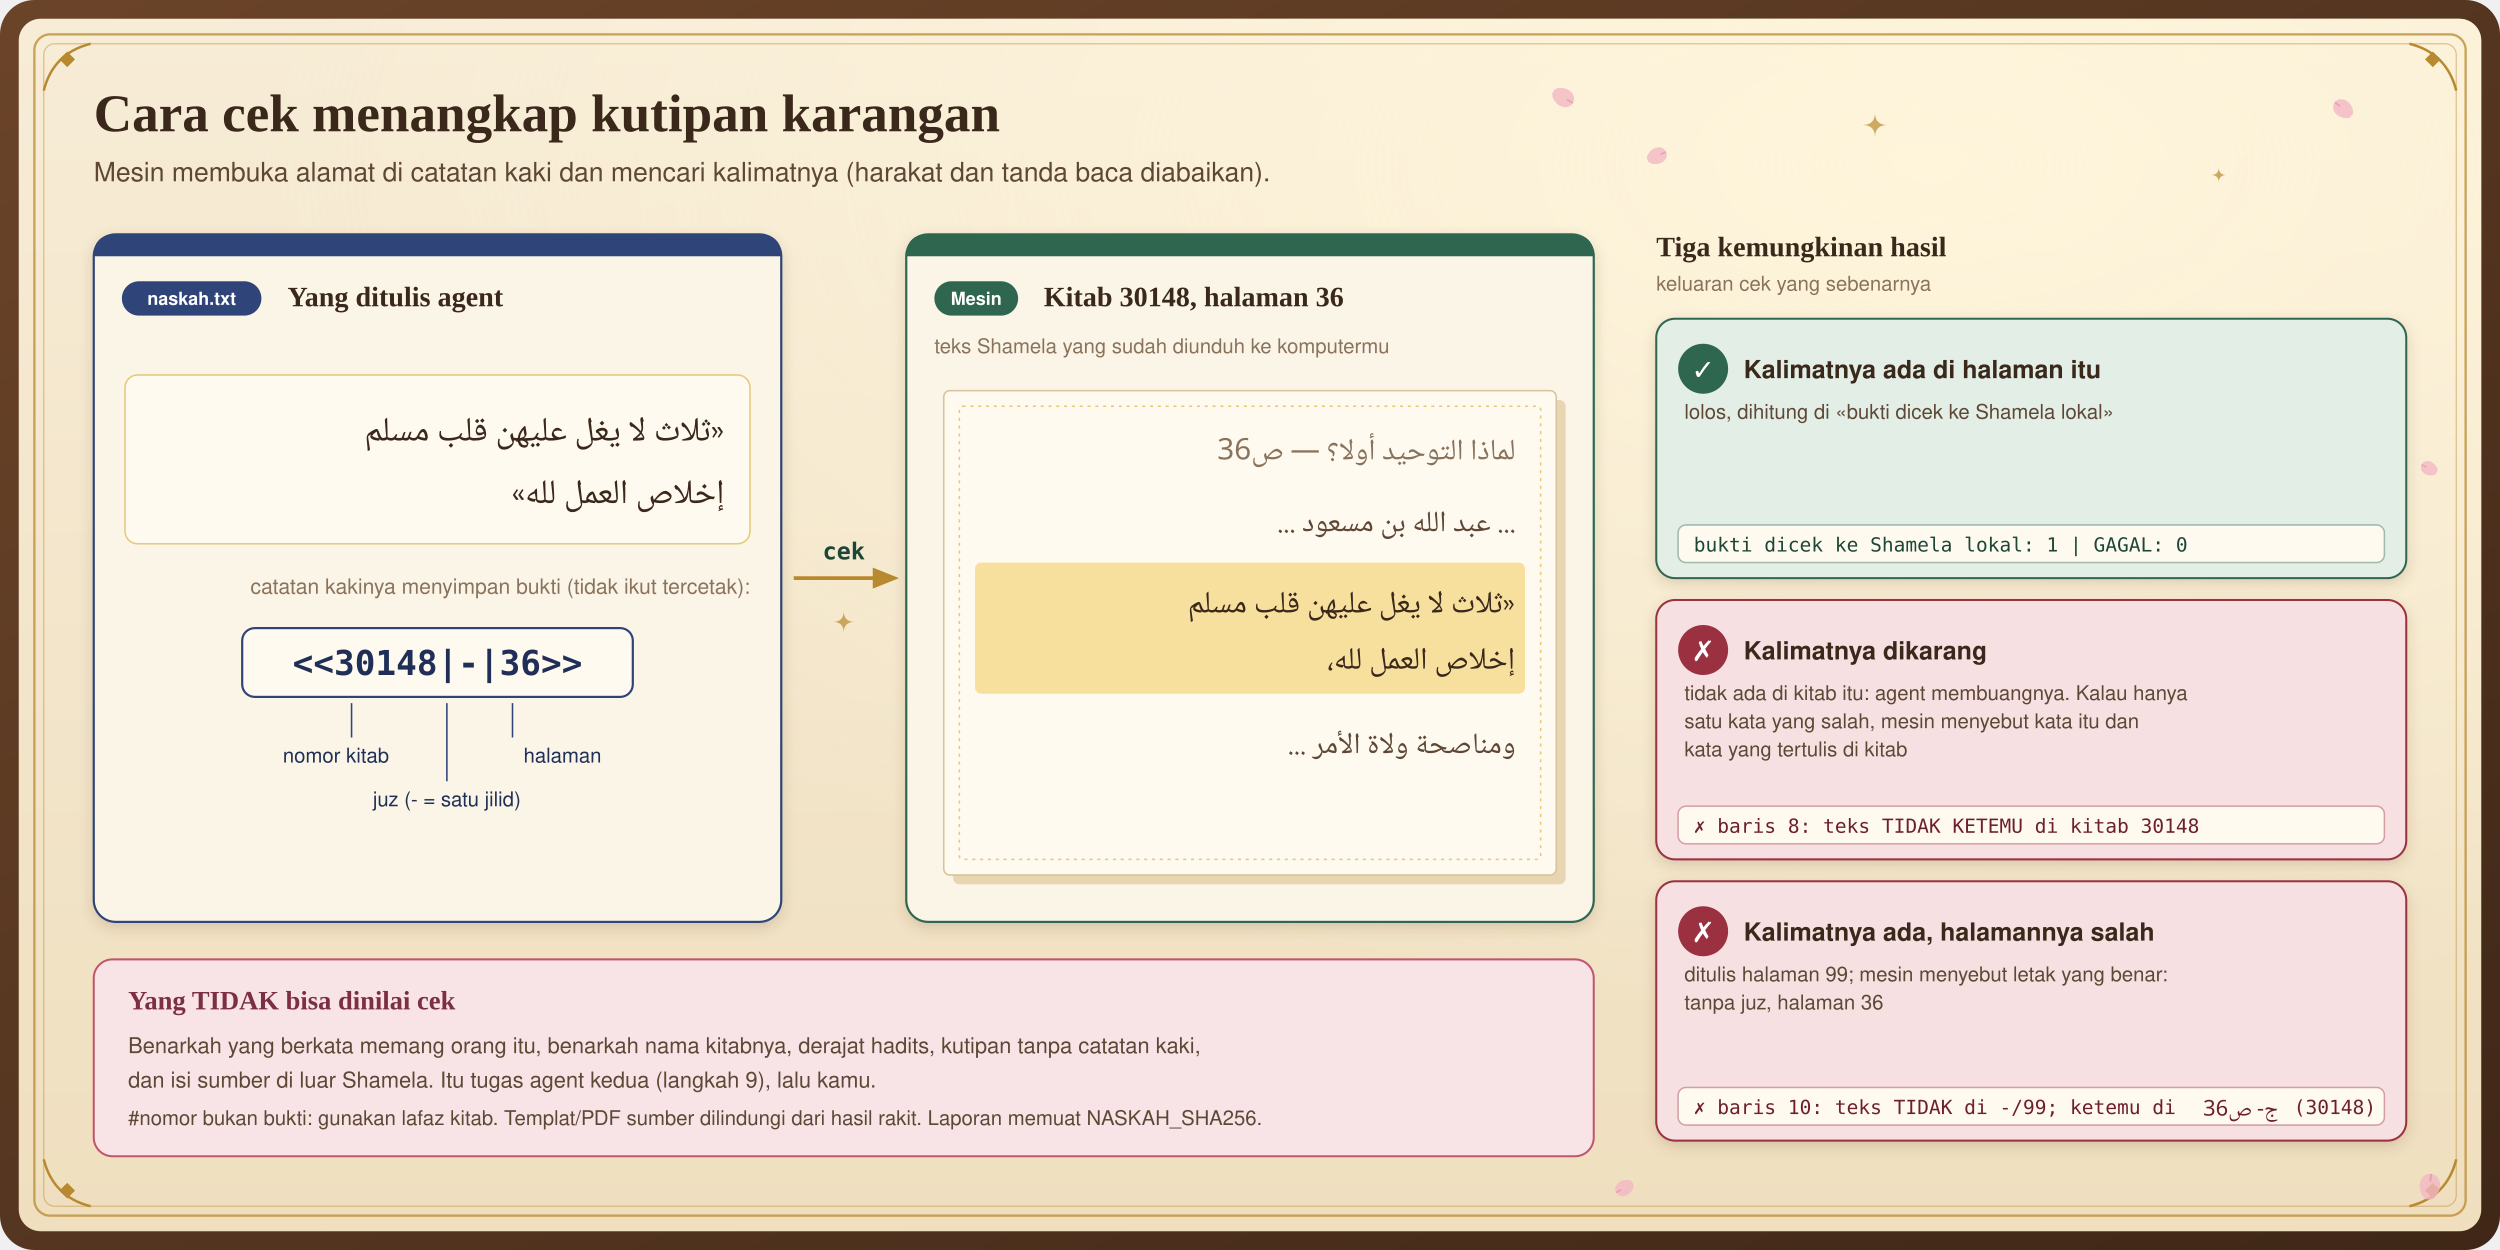
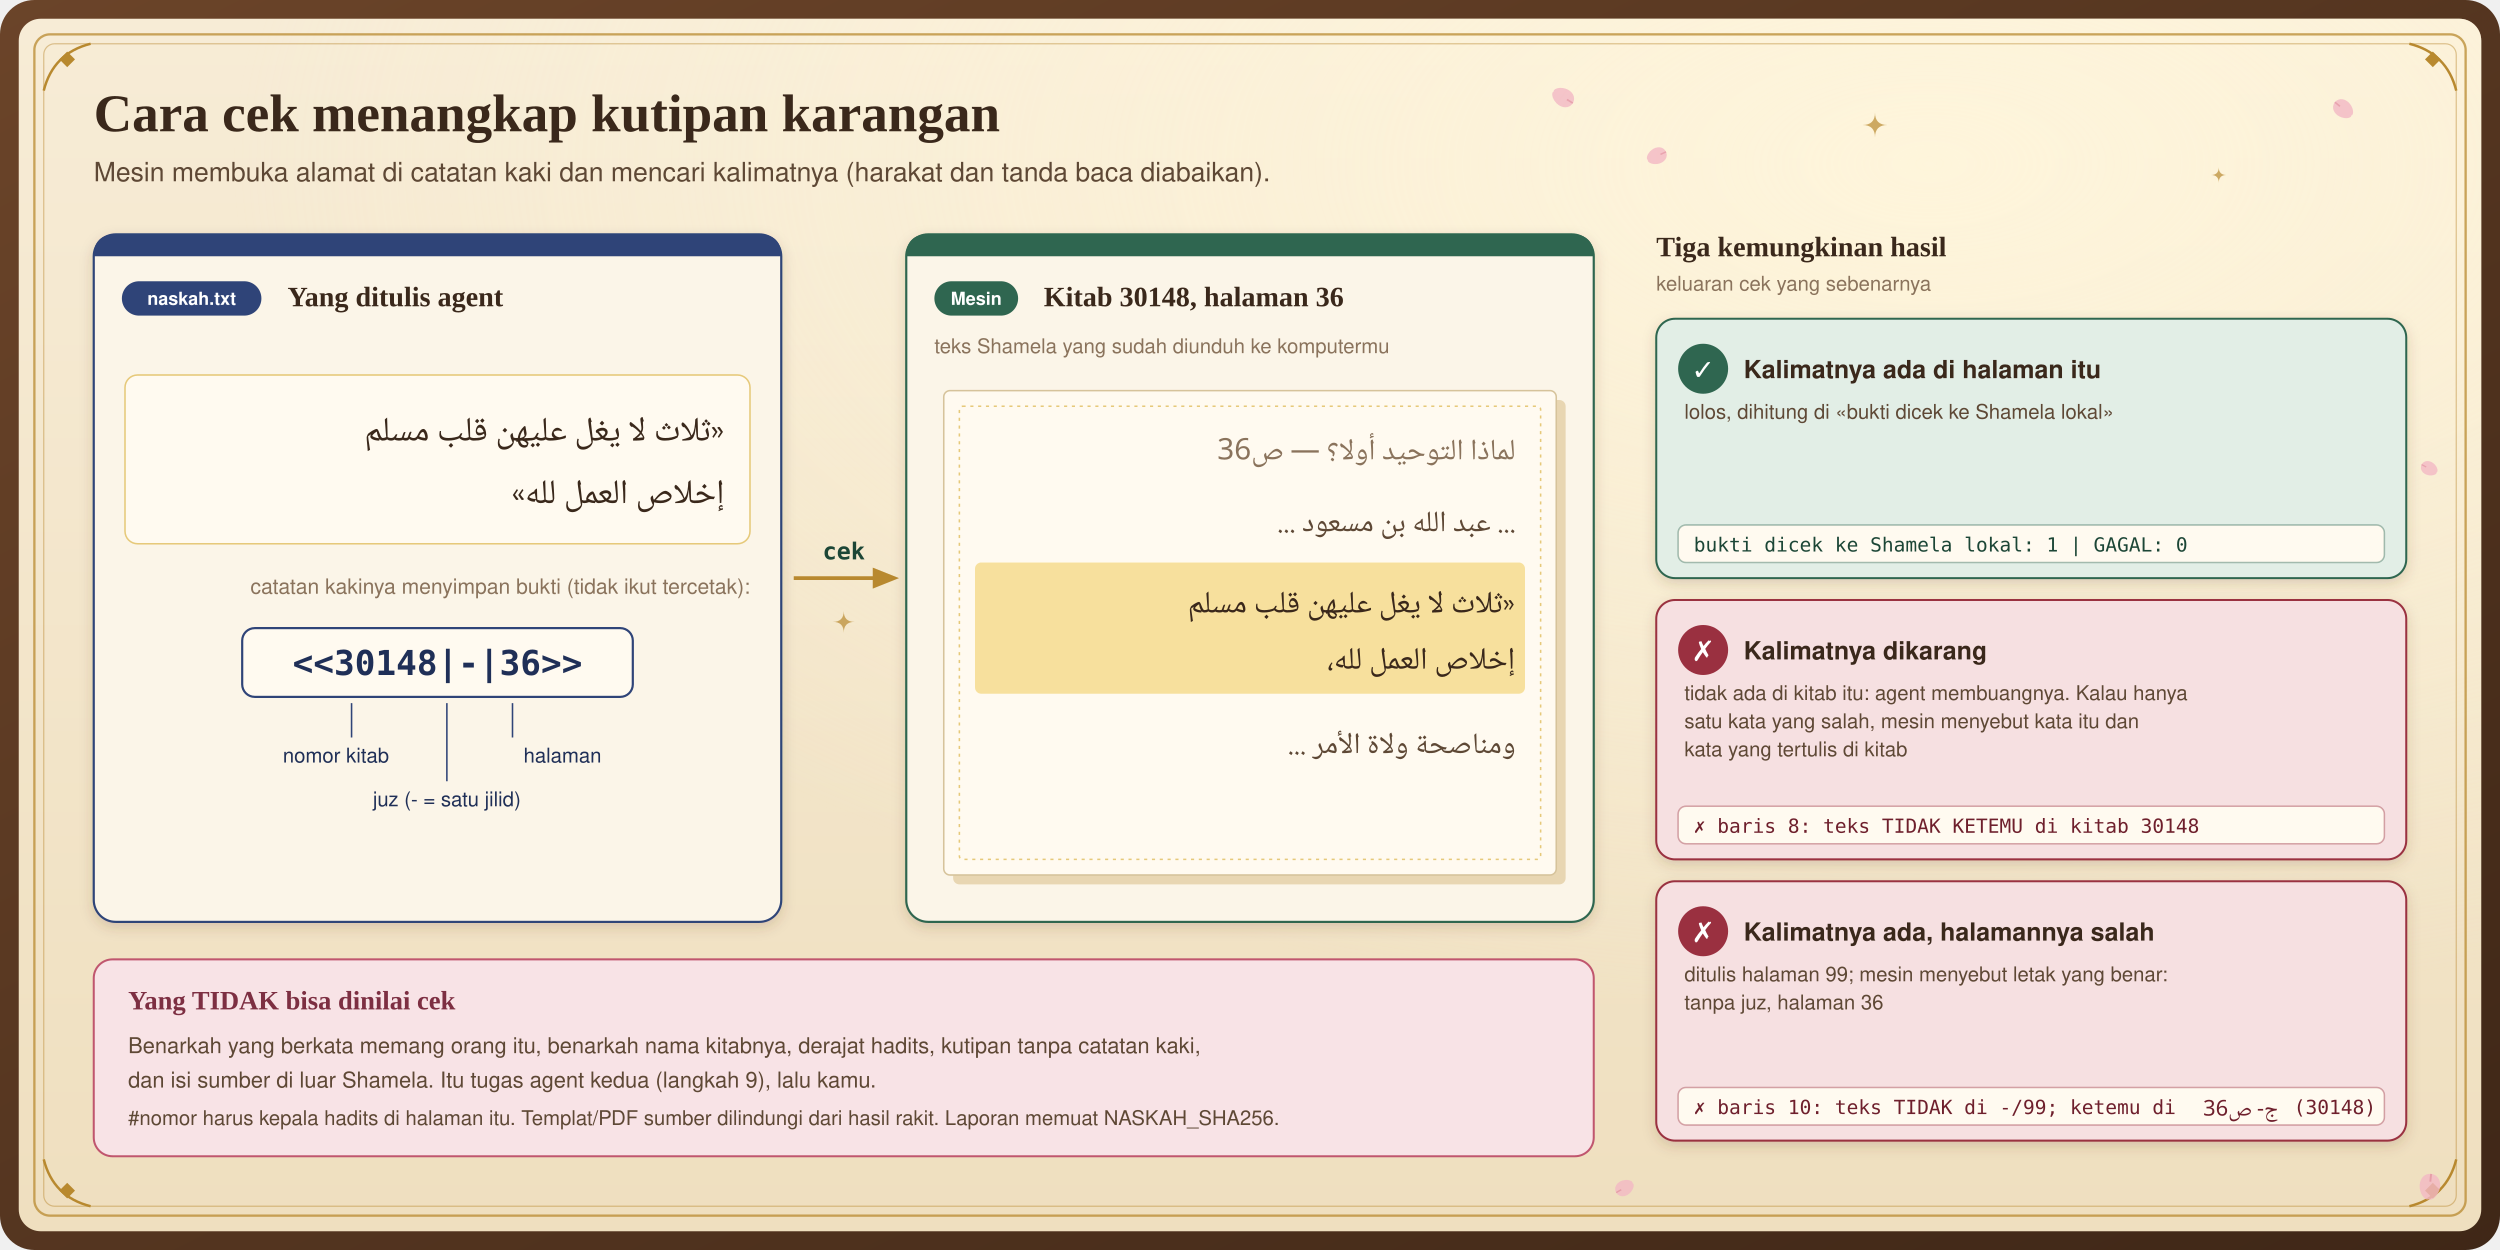
<svg xmlns="http://www.w3.org/2000/svg" viewBox="0 0 1600 800" width="1600" height="800" role="img" font-family="Segoe UI, Helvetica, Arial, sans-serif">
  <defs>
    <linearGradient id="kertas" x1="0" y1="0" x2="0" y2="1">
      <stop offset="0" stop-color="#f7ecd6" />
      <stop offset="1" stop-color="#efdfbf" />
    </linearGradient>
    <radialGradient id="sinar" cx="0.78" cy="0.12" r="0.7">
      <stop offset="0" stop-color="#fff6dc" stop-opacity="0.9" />
      <stop offset="1" stop-color="#fff6dc" stop-opacity="0" />
    </radialGradient>
    <linearGradient id="kayu" x1="0" y1="0" x2="1" y2="1">
      <stop offset="0" stop-color="#6b4429" />
      <stop offset="1" stop-color="#3f2717" />
    </linearGradient>
    <filter id="bayang" x="-5%" y="-5%" width="110%" height="120%">
      <feDropShadow dx="0" dy="3" stdDeviation="4" flood-color="#5a3a1e" flood-opacity="0.18" />
    </filter>
    <marker id="p" viewBox="0 0 10 10" refX="8" refY="5" markerWidth="7" markerHeight="7" orient="auto">
      <path d="M0 1L10 5L0 9z" fill="#8a735c" />
    </marker>
    <marker id="pm" viewBox="0 0 10 10" refX="8" refY="5" markerWidth="7" markerHeight="7" orient="auto">
      <path d="M0 1L10 5L0 9z" fill="#9a3040" />
    </marker>
    <marker id="pg" viewBox="0 0 10 10" refX="8" refY="5" markerWidth="7" markerHeight="7" orient="auto">
      <path d="M0 1L10 5L0 9z" fill="#b8892f" />
    </marker>
  </defs>
  <rect width="1600" height="800" rx="22" fill="url(#kayu)" />
  <rect x="12" y="12" width="1576" height="776" rx="14" fill="url(#kertas)" />
  <rect x="12" y="12" width="1576" height="776" rx="14" fill="url(#sinar)" />
  <rect x="22" y="22" width="1556" height="756" rx="10" fill="none" stroke="#b8892f" stroke-width="1.5" stroke-opacity="0.75" />
  <rect x="28" y="28" width="1544" height="744" rx="7" fill="none" stroke="#b8892f" stroke-width="0.8" stroke-opacity="0.45" />
  <path d="M28 58Q34 34 58 28" fill="none" stroke="#b8892f" stroke-width="1.6" />
  <path d="M38 38l5 -5l5 5l-5 5z" fill="#b8892f" />
  <path d="M1572 58Q1566 34 1542 28" fill="none" stroke="#b8892f" stroke-width="1.6" />
  <path d="M1562 38l-5 -5l-5 5l5 5z" fill="#b8892f" />
  <path d="M28 742Q34 766 58 772" fill="none" stroke="#b8892f" stroke-width="1.6" />
  <path d="M38 762l5 5l5 -5l-5 -5z" fill="#b8892f" />
  <path d="M1572 742Q1566 766 1542 772" fill="none" stroke="#b8892f" stroke-width="1.6" />
  <path d="M1562 762l-5 5l-5 -5l5 -5z" fill="#b8892f" />
  <text x="60" y="84" font-size="34" font-weight="700" font-family="Georgia, 'Times New Roman', serif" fill="#3a281b">Cara cek menangkap kutipan karangan</text>
  <text x="60" y="116" font-size="17" fill="#5e4835">Mesin membuka alamat di catatan kaki dan mencari kalimatnya (harakat dan tanda baca diabaikan).</text>
  <rect x="60" y="150" width="440" height="440" rx="14" fill="#fbf5e8" stroke="#2f4478" stroke-width="1.4" filter="url(#bayang)" />
  <path d="M60 164Q60 150 74 150H486Q500 150 500 164Z" fill="#2f4478" />
  <rect x="78.0" y="180" width="89.3" height="22" rx="11.0" fill="#2f4478" />
  <text x="122.7" y="195.1" font-size="11.5" font-weight="700" fill="#fff" text-anchor="middle">naskah.txt</text>
  <text x="184" y="196" font-size="18" font-weight="700" font-family="Georgia, 'Times New Roman', serif" fill="#3a281b">Yang ditulis agent</text>
  <rect x="80" y="240" width="400" height="108" rx="8" fill="#fffaf0" stroke="#e6c97a" />
  <text x="464" y="282" font-size="22" font-weight="400" font-family="Traditional Arabic, Amiri, Noto Naskh Arabic, Segoe UI, sans-serif" direction="rtl" text-anchor="start" fill="#3a281b">«ثلاث لا يغل عليهن قلب مسلم</text>
  <text x="464" y="322" font-size="22" font-weight="400" font-family="Traditional Arabic, Amiri, Noto Naskh Arabic, Segoe UI, sans-serif" direction="rtl" text-anchor="start" fill="#3a281b">إخلاص العمل لله»</text>
  <text x="480" y="380" font-size="13.5" fill="#8a735c" text-anchor="end">catatan kakinya menyimpan bukti (tidak ikut tercetak):</text>
  <rect x="155" y="402" width="250" height="44" rx="8" fill="#fffaf0" stroke="#2f4478" stroke-width="1.4" />
  <text x="280" y="432" font-size="22" font-weight="700" font-family="Consolas, Menlo, monospace" text-anchor="middle" fill="#1f2f57">&lt;&lt;30148|-|36&gt;&gt;</text>
  <path d="M225 450V472" stroke="#2f4478" />
  <text x="215" y="488" font-size="13" fill="#1f2f57" text-anchor="middle">nomor kitab</text>
  <path d="M286 450V500" stroke="#2f4478" />
  <text x="286" y="516" font-size="13" fill="#1f2f57" text-anchor="middle">juz (- = satu jilid)</text>
  <path d="M328 450V472" stroke="#2f4478" />
  <text x="360" y="488" font-size="13" fill="#1f2f57" text-anchor="middle">halaman</text>
  <path d="M508 370.0H572" stroke="#b8892f" stroke-width="2.4" marker-end="url(#pg)" />
  <text x="540" y="358.0" font-size="15" font-weight="700" font-family="Consolas, Menlo, monospace" fill="#1c4636" text-anchor="middle">cek</text>
  <path d="M540 391.0Q540 398.0 547 398.0Q540 398.0 540 405.0Q540 398.0 533 398.0Q540 398.0 540 391.0Z" fill="#b8892f" opacity="0.7" />
  <rect x="580" y="150" width="440" height="440" rx="14" fill="#fbf5e8" stroke="#2f6650" stroke-width="1.4" filter="url(#bayang)" />
  <path d="M580 164Q580 150 594 150H1006Q1020 150 1020 164Z" fill="#2f6650" />
  <rect x="598.0" y="180" width="53.6" height="22" rx="11.0" fill="#2f6650" />
  <text x="624.8" y="195.1" font-size="11.5" font-weight="700" fill="#fff" text-anchor="middle">Mesin</text>
  <text x="668" y="196" font-size="18" font-weight="700" font-family="Georgia, 'Times New Roman', serif" fill="#3a281b">Kitab 30148, halaman 36</text>
  <text x="598" y="226" font-size="13" fill="#8a735c">teks Shamela yang sudah diunduh ke komputermu</text>
  <rect x="610" y="256" width="392" height="310" rx="4" fill="#e8d6b2" />
  <rect x="604" y="250" width="392" height="310" rx="4" fill="#fffaf0" stroke="#d6c39b" />
  <rect x="614" y="260" width="372" height="290" rx="2" fill="none" stroke="#e6c97a" stroke-dasharray="2 3" />
  <text x="970" y="294" font-size="19" font-weight="400" font-family="Traditional Arabic, Amiri, Noto Naskh Arabic, Segoe UI, sans-serif" direction="rtl" text-anchor="start" fill="#8a735c">لماذا التوحيد أولا؟ — ص36</text>
  <text x="970" y="340" font-size="19" font-weight="400" font-family="Traditional Arabic, Amiri, Noto Naskh Arabic, Segoe UI, sans-serif" direction="rtl" text-anchor="start" fill="#5e4835">... عبد الله بن مسعود ...</text>
  <rect x="624" y="360" width="352" height="84" rx="4" fill="#f6dc8e" opacity="0.85" />
  <text x="970" y="392" font-size="20" font-weight="400" font-family="Traditional Arabic, Amiri, Noto Naskh Arabic, Segoe UI, sans-serif" direction="rtl" text-anchor="start" fill="#3a281b">«ثلاث لا يغل عليهن قلب مسلم</text>
  <text x="970" y="428" font-size="20" font-weight="400" font-family="Traditional Arabic, Amiri, Noto Naskh Arabic, Segoe UI, sans-serif" direction="rtl" text-anchor="start" fill="#3a281b">إخلاص العمل لله،</text>
  <text x="970" y="482" font-size="19" font-weight="400" font-family="Traditional Arabic, Amiri, Noto Naskh Arabic, Segoe UI, sans-serif" direction="rtl" text-anchor="start" fill="#5e4835">ومناصحة ولاة الأمر ...</text>
  <text x="1060" y="164" font-size="18" font-weight="700" font-family="Georgia, 'Times New Roman', serif" fill="#3a281b">Tiga kemungkinan hasil</text>
  <text x="1060" y="186" font-size="13" fill="#8a735c">keluaran cek yang sebenarnya</text>
  <rect x="1060" y="204" width="480" height="166" rx="12" fill="#e2eee6" stroke="#2f6650" stroke-width="1.3" filter="url(#bayang)" />
  <circle cx="1090" cy="236" r="16" fill="#2f6650" />
  <text x="1090" y="243" font-size="18" font-weight="700" fill="#fff" text-anchor="middle">✓</text>
  <text x="1116" y="242" font-size="16" font-weight="700" fill="#3a281b">Kalimatnya ada di halaman itu</text>
  <text x="1078" y="268" font-size="13" fill="#5e4835">lolos, dihitung di «bukti dicek ke Shamela lokal»</text>
  <rect x="1074" y="336" width="452" height="24" rx="5" fill="#fffaf0" stroke="#2f6650" stroke-opacity="0.4" />
  <text x="1084" y="353" font-size="12.5" font-family="Consolas, Menlo, monospace" fill="#1c4636">bukti dicek ke Shamela lokal: 1 | GAGAL: 0</text>
  <rect x="1060" y="384" width="480" height="166" rx="12" fill="#f6e0e1" stroke="#9a3040" stroke-width="1.3" filter="url(#bayang)" />
  <circle cx="1090" cy="416" r="16" fill="#9a3040" />
  <text x="1090" y="423" font-size="18" font-weight="700" fill="#fff" text-anchor="middle">✗</text>
  <text x="1116" y="422" font-size="16" font-weight="700" fill="#3a281b">Kalimatnya dikarang</text>
  <text x="1078" y="448" font-size="13" fill="#5e4835">tidak ada di kitab itu: agent membuangnya. Kalau hanya</text>
  <text x="1078" y="466" font-size="13" fill="#5e4835">satu kata yang salah, mesin menyebut kata itu dan</text>
  <text x="1078" y="484" font-size="13" fill="#5e4835">kata yang tertulis di kitab</text>
  <rect x="1074" y="516" width="452" height="24" rx="5" fill="#fffaf0" stroke="#9a3040" stroke-opacity="0.4" />
  <text x="1084" y="533" font-size="12.5" font-family="Consolas, Menlo, monospace" fill="#6e1f2c">✗ baris 8: teks TIDAK KETEMU di kitab 30148</text>
  <rect x="1060" y="564" width="480" height="166" rx="12" fill="#f6e0e1" stroke="#9a3040" stroke-width="1.3" filter="url(#bayang)" />
  <circle cx="1090" cy="596" r="16" fill="#9a3040" />
  <text x="1090" y="603" font-size="18" font-weight="700" fill="#fff" text-anchor="middle">✗</text>
  <text x="1116" y="602" font-size="16" font-weight="700" fill="#3a281b">Kalimatnya ada, halamannya salah</text>
  <text x="1078" y="628" font-size="13" fill="#5e4835">ditulis halaman 99; mesin menyebut letak yang benar:</text>
  <text x="1078" y="646" font-size="13" fill="#5e4835">tanpa juz, halaman 36</text>
  <rect x="1074" y="696" width="452" height="24" rx="5" fill="#fffaf0" stroke="#9a3040" stroke-opacity="0.4" />
  <text x="1084" y="713" font-size="12.5" font-family="Consolas, Menlo, monospace" fill="#6e1f2c">✗ baris 10: teks TIDAK di -/99; ketemu di</text>
  <text x="1410" y="714" font-size="14" font-family="Traditional Arabic, Amiri, Noto Naskh Arabic, Segoe UI, sans-serif" fill="#6e1f2c">ج- ص36</text>
  <text x="1468" y="713" font-size="12.5" font-family="Consolas, Menlo, monospace" fill="#6e1f2c">(30148)</text>
  <rect x="60" y="614" width="960" height="126" rx="12" fill="#f8e3e6" stroke="#c0566e" stroke-width="1.3" />
  <text x="82" y="646" font-size="17" font-weight="700" font-family="Georgia, 'Times New Roman', serif" fill="#7d2f42">Yang TIDAK bisa dinilai cek</text>
  <text x="82" y="674" font-size="14" fill="#5e4835">Benarkah yang berkata memang orang itu, benarkah nama kitabnya, derajat hadits, kutipan tanpa catatan kaki,</text>
  <text x="82" y="696" font-size="14" fill="#5e4835">dan isi sumber di luar Shamela. Itu tugas agent kedua (langkah 9), lalu kamu.</text>
-   <text x="82" y="720" font-size="13" fill="#5e4835">#nomor bukan bukti: gunakan lafaz kitab. Templat/PDF sumber dilindungi dari hasil rakit. Laporan memuat NASKAH_SHA256.</text>
+   <text x="82" y="720" font-size="13" fill="#5e4835">#nomor harus kepala hadits di halaman itu. Templat/PDF sumber dilindungi dari hasil rakit. Laporan memuat NASKAH_SHA256.</text>
  <g transform="translate(1000 62) rotate(121) scale(1.10)" opacity="0.8">
    <path d="M0 -7C4 -7 6 -3 5 1C4 5 1 7 0 6C-1 7 -4 5 -5 1C-6 -3 -4 -7 0 -7Z" fill="#f2b8c4" />
    <path d="M0 -7L0 -3" stroke="#e48fa3" stroke-width="1" />
  </g>
  <g transform="translate(1060 100) rotate(66) scale(0.98)" opacity="0.8">
    <path d="M0 -7C4 -7 6 -3 5 1C4 5 1 7 0 6C-1 7 -4 5 -5 1C-6 -3 -4 -7 0 -7Z" fill="#f2b8c4" />
    <path d="M0 -7L0 -3" stroke="#e48fa3" stroke-width="1" />
  </g>
  <g transform="translate(1500 70) rotate(309) scale(1.04)" opacity="0.8">
    <path d="M0 -7C4 -7 6 -3 5 1C4 5 1 7 0 6C-1 7 -4 5 -5 1C-6 -3 -4 -7 0 -7Z" fill="#f2b8c4" />
    <path d="M0 -7L0 -3" stroke="#e48fa3" stroke-width="1" />
  </g>
  <g transform="translate(1555 300) rotate(297) scale(0.83)" opacity="0.8">
    <path d="M0 -7C4 -7 6 -3 5 1C4 5 1 7 0 6C-1 7 -4 5 -5 1C-6 -3 -4 -7 0 -7Z" fill="#f2b8c4" />
    <path d="M0 -7L0 -3" stroke="#e48fa3" stroke-width="1" />
  </g>
  <g transform="translate(1555 760) rotate(6) scale(1.25)" opacity="0.8">
    <path d="M0 -7C4 -7 6 -3 5 1C4 5 1 7 0 6C-1 7 -4 5 -5 1C-6 -3 -4 -7 0 -7Z" fill="#f2b8c4" />
    <path d="M0 -7L0 -3" stroke="#e48fa3" stroke-width="1" />
  </g>
  <g transform="translate(1040 760) rotate(240) scale(0.93)" opacity="0.8">
    <path d="M0 -7C4 -7 6 -3 5 1C4 5 1 7 0 6C-1 7 -4 5 -5 1C-6 -3 -4 -7 0 -7Z" fill="#f2b8c4" />
    <path d="M0 -7L0 -3" stroke="#e48fa3" stroke-width="1" />
  </g>
  <path d="M1200 72Q1200 80 1208 80Q1200 80 1200 88Q1200 80 1192 80Q1200 80 1200 72Z" fill="#b8892f" opacity="0.7" />
  <path d="M1420 107Q1420 112 1425 112Q1420 112 1420 117Q1420 112 1415 112Q1420 112 1420 107Z" fill="#b8892f" opacity="0.7" />
</svg>
